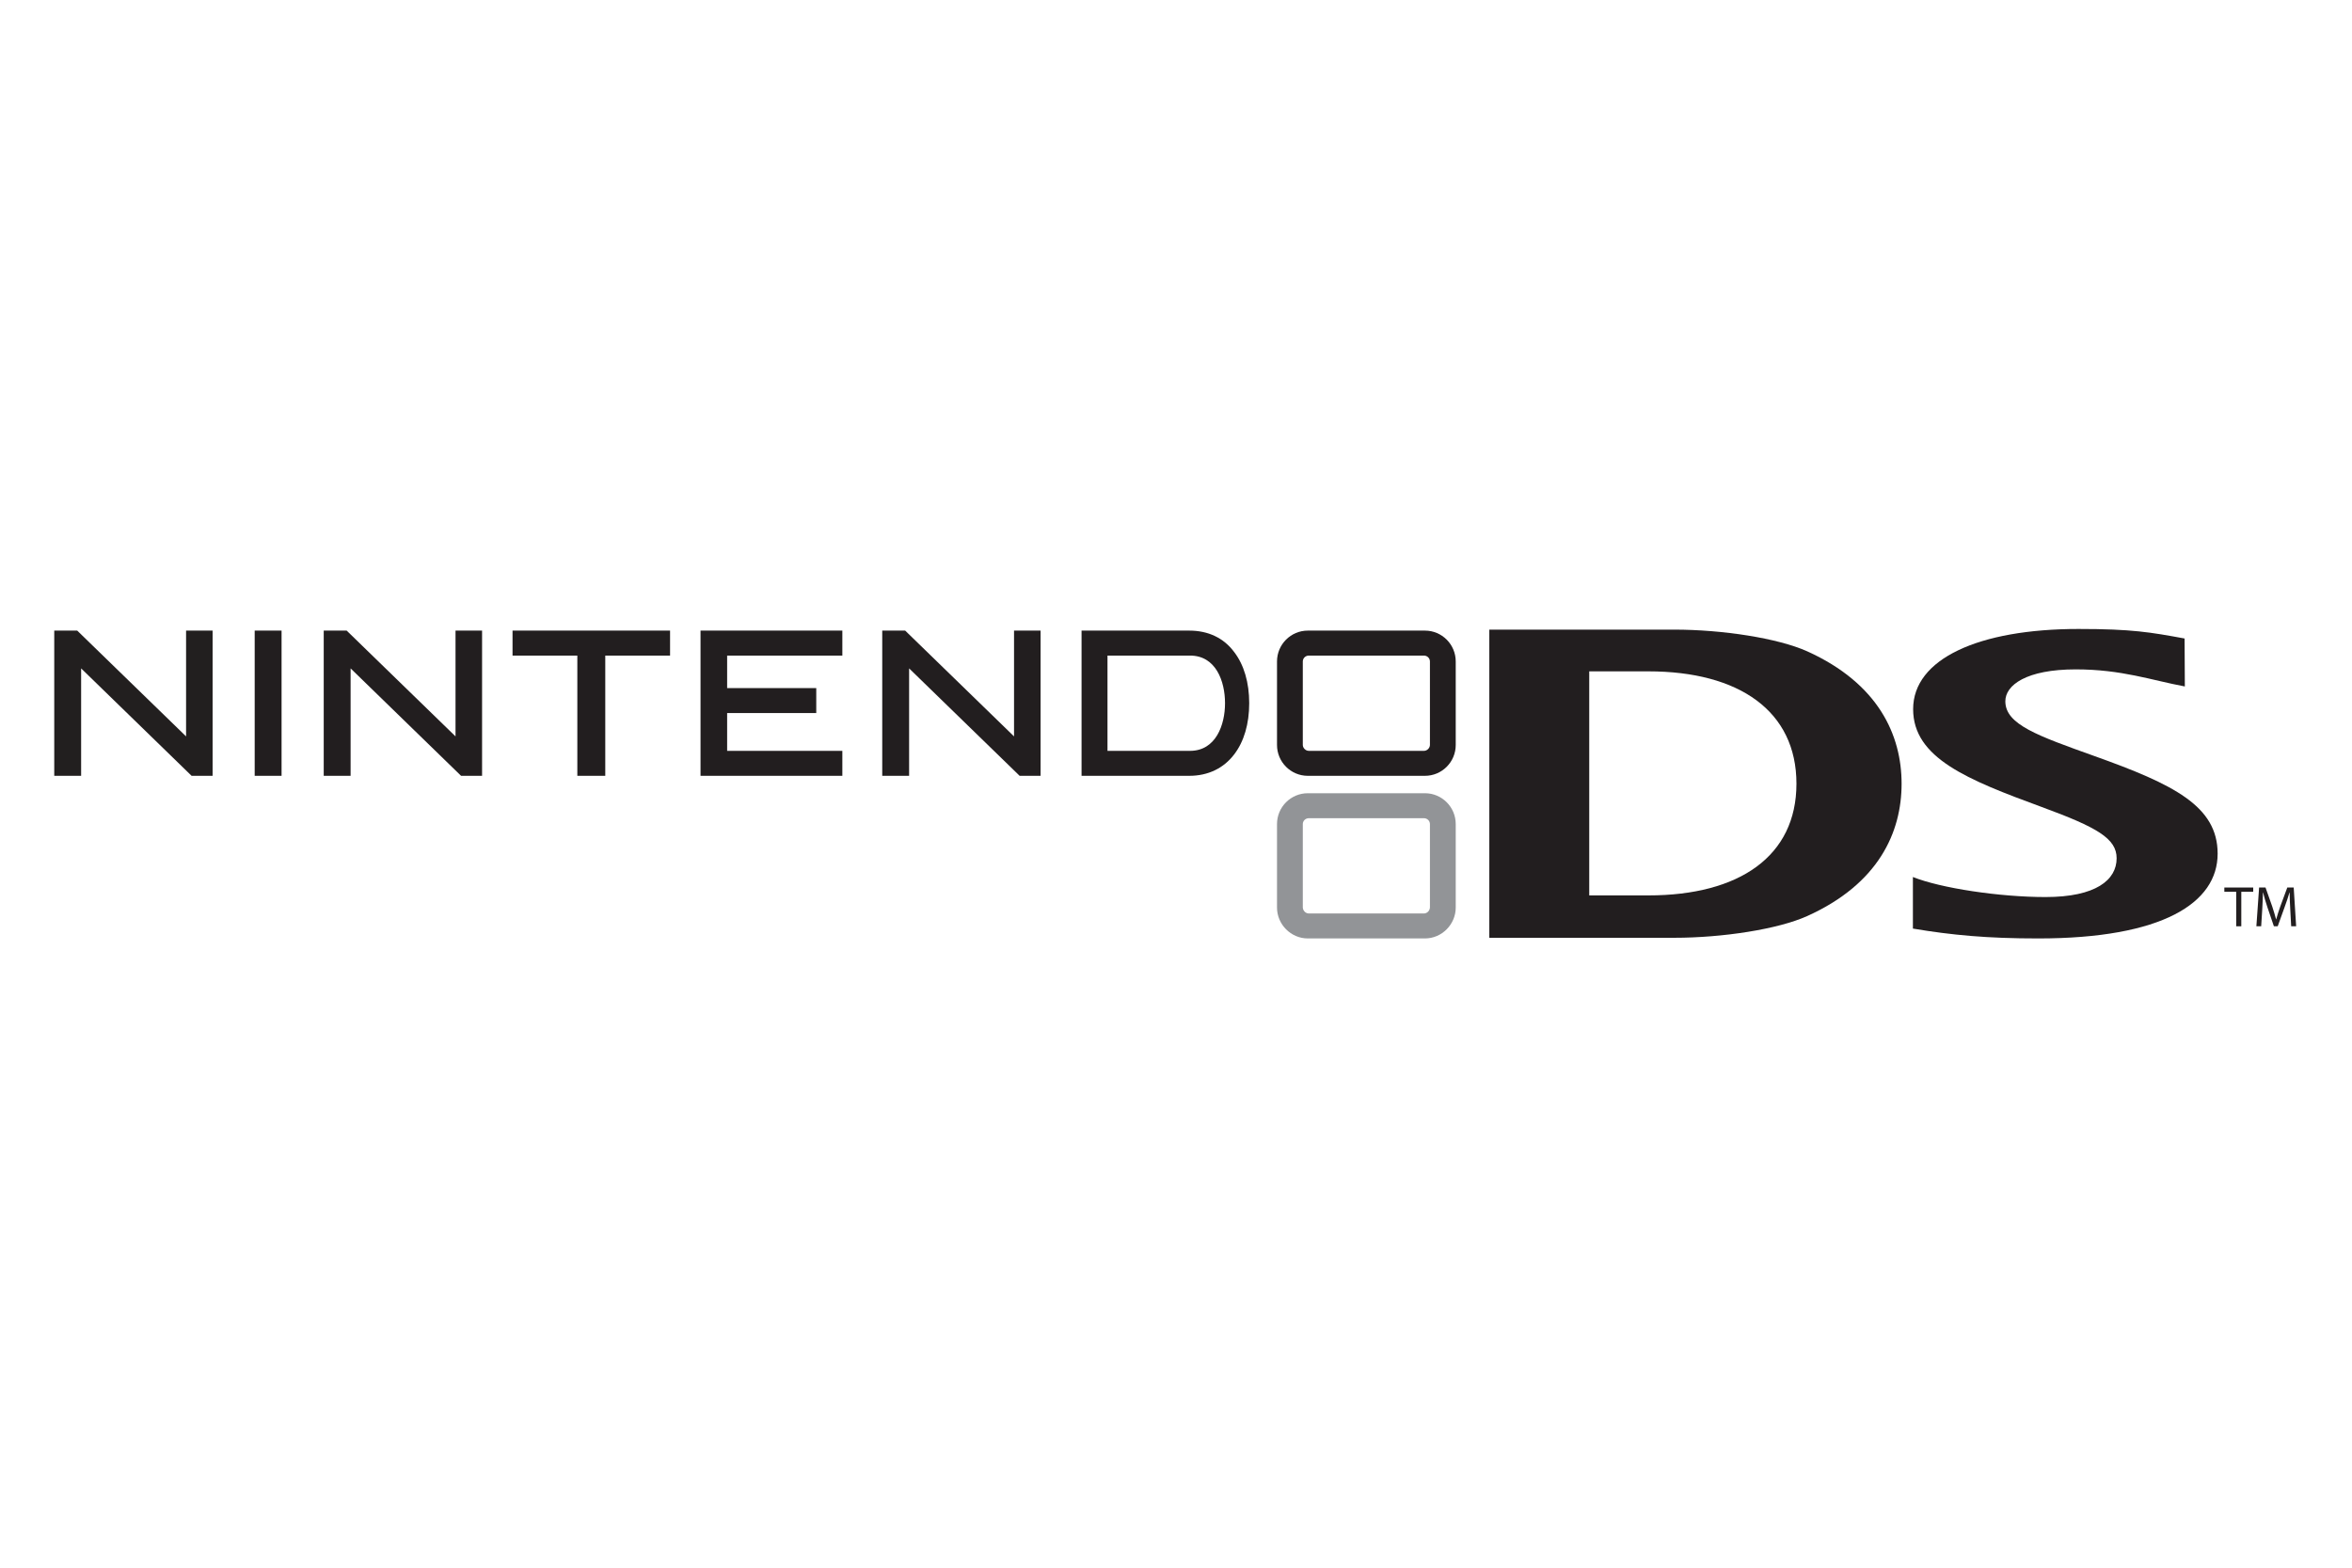
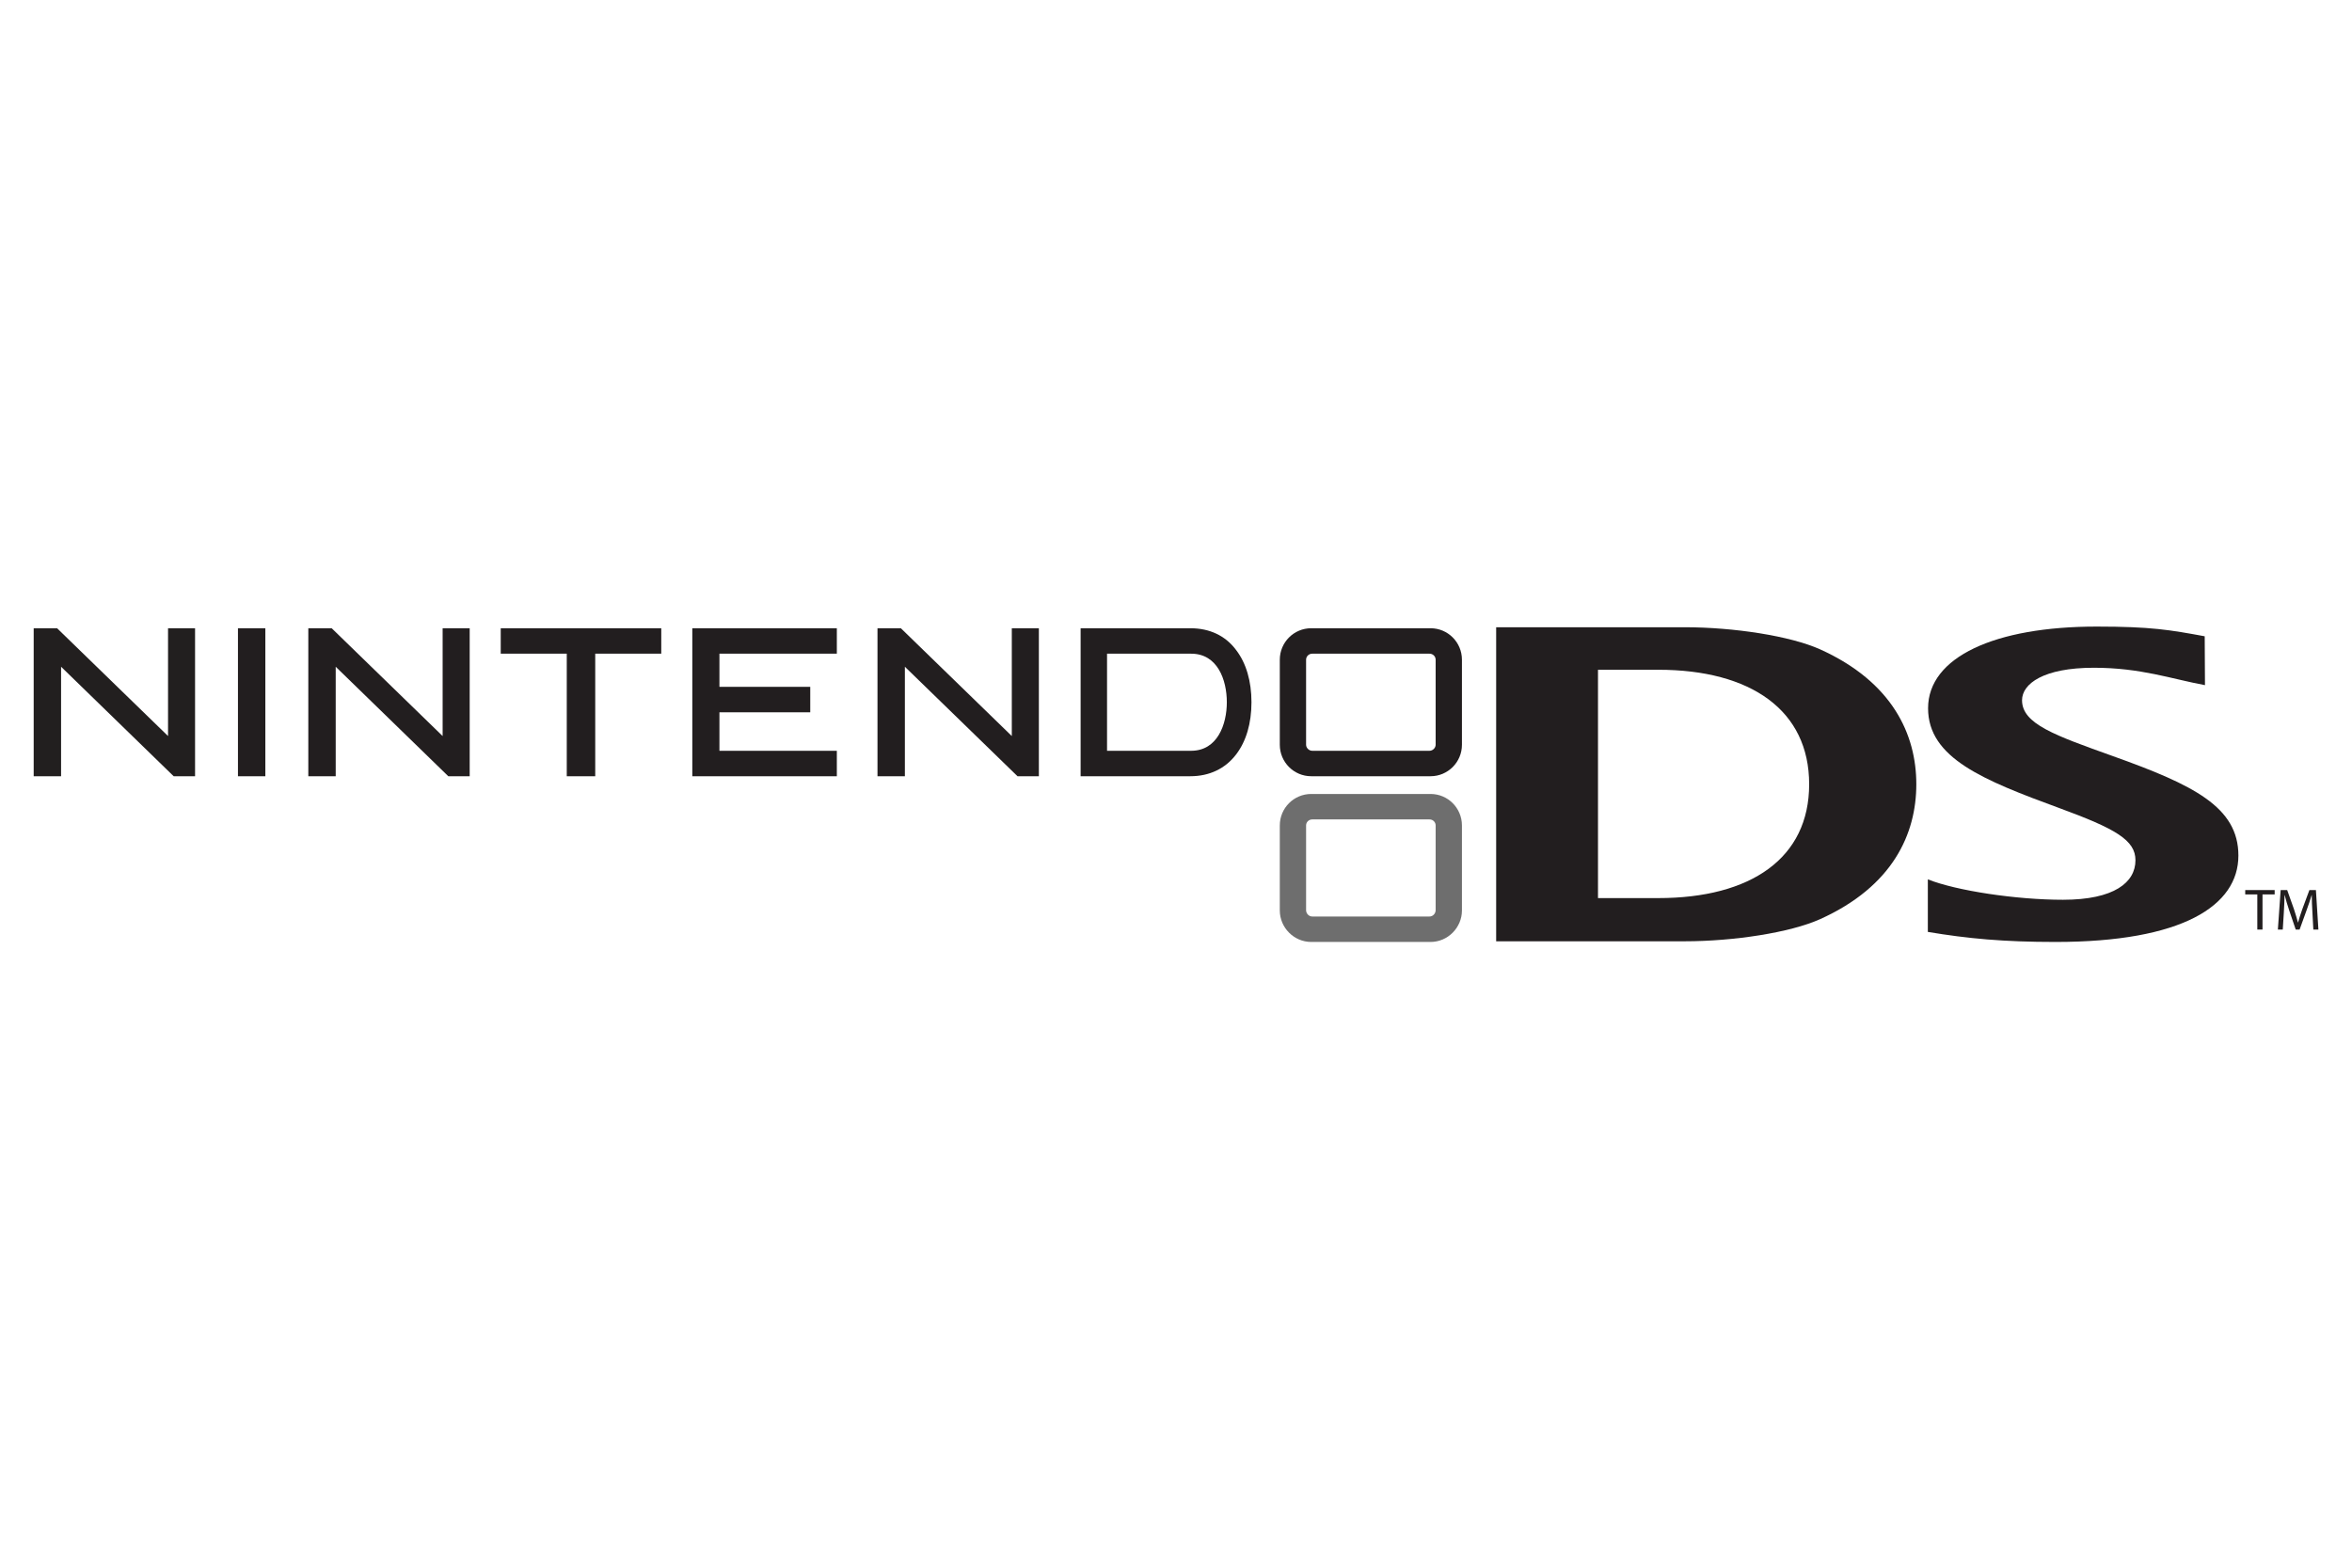
<svg xmlns="http://www.w3.org/2000/svg" viewBox="0 0 36 24" aria-hidden="true">
-   <g transform="translate(0.500,9.299) scale(0.0466)">
+   <g transform="translate(0.179,9.256) scale(0.04749)" fill="#000000">
+     <defs id="defs101578" />
    <g transform="translate(-35.53469,-263.1837)" id="layer1">
      <g transform="translate(7.088693,7.080902)" id="g101650">
-         <path d="M 487.389,354.599 C 487.389,355.679 486.504,356.65 485.414,356.65 L 447.618,356.65 C 446.517,356.65 445.632,355.679 445.632,354.599 L 445.632,327.293 C 445.632,326.214 446.517,325.351 447.618,325.351 L 485.414,325.351 C 486.504,325.351 487.389,326.214 487.389,327.293 L 487.389,354.599 z M 485.749,317.148 L 447.272,317.148 C 441.703,317.148 437.159,321.681 437.159,327.293 L 437.159,354.707 C 437.159,360.212 441.703,364.853 447.272,364.853 L 485.749,364.853 C 491.329,364.853 495.862,360.212 495.862,354.707 L 495.862,327.293 C 495.862,321.681 491.329,317.148 485.749,317.148" style="fill:#929497;fill-rule:nonzero;stroke:none" id="path100608" />
+         <path d="M 487.389,354.599 C 487.389,355.679 486.504,356.65 485.414,356.65 L 447.618,356.65 C 446.517,356.65 445.632,355.679 445.632,354.599 L 445.632,327.293 C 445.632,326.214 446.517,325.351 447.618,325.351 L 485.414,325.351 C 486.504,325.351 487.389,326.214 487.389,327.293 L 487.389,354.599 z M 485.749,317.148 L 447.272,317.148 C 441.703,317.148 437.159,321.681 437.159,327.293 L 437.159,354.707 C 437.159,360.212 441.703,364.853 447.272,364.853 L 485.749,364.853 C 491.329,364.853 495.862,360.212 495.862,354.707 L 495.862,327.293 C 495.862,321.681 491.329,317.148 485.749,317.148" style="fill:#6e6e6e;fill-rule:nonzero;stroke:none" id="path100608" />
        <path d="M 44.363,276.135 C 44.363,276.135 44.363,310.888 44.363,311.428 C 43.899,311.428 36.01,311.428 35.535,311.428 C 35.535,310.888 35.535,264.263 35.535,263.723 C 36.031,263.723 42.852,263.723 43.079,263.723 L 78.836,298.476 C 78.836,298.476 78.836,264.263 78.836,263.723 C 79.321,263.723 85.905,263.723 85.905,263.723 C 85.905,263.723 87.157,263.723 87.546,263.723 C 87.546,264.263 87.546,310.888 87.546,311.428 C 87.071,311.428 80.886,311.428 80.649,311.428 L 44.363,276.135" style="fill:#221f1f;fill-rule:nonzero;stroke:none" id="path100618" />
        <path d="M 132.876,276.135 C 132.876,276.135 132.876,310.888 132.876,311.428 C 132.401,311.428 124.533,311.428 124.047,311.428 C 124.047,310.888 124.047,264.263 124.047,263.723 C 124.544,263.723 131.354,263.723 131.581,263.723 L 167.337,298.476 C 167.337,298.476 167.337,264.263 167.337,263.723 C 167.823,263.723 174.417,263.723 174.417,263.723 C 174.417,263.723 175.68,263.723 176.058,263.723 C 176.058,264.263 176.058,310.888 176.058,311.428 C 175.572,311.428 169.399,311.428 169.161,311.428 L 132.876,276.135" style="fill:#221e1f;fill-rule:nonzero;stroke:none;stroke-width:0.05;stroke-linecap:butt;stroke-linejoin:miter;stroke-miterlimit:4;stroke-dasharray:none" id="path100622" />
        <path d="M 316.322,276.135 C 316.322,276.135 316.322,310.888 316.322,311.428 C 315.837,311.428 307.979,311.428 307.494,311.428 C 307.494,310.888 307.494,264.263 307.494,263.723 C 307.99,263.723 314.811,263.723 315.027,263.723 L 350.784,298.476 C 350.784,298.476 350.784,264.263 350.784,263.723 C 351.27,263.723 357.864,263.723 357.864,263.723 C 357.864,263.723 359.127,263.723 359.505,263.723 C 359.505,264.263 359.505,310.888 359.505,311.428 C 359.019,311.428 352.845,311.428 352.619,311.428 L 316.322,276.135" style="fill:#221e1f;fill-rule:nonzero;stroke:none;stroke-width:0.05;stroke-linecap:butt;stroke-linejoin:miter;stroke-miterlimit:4;stroke-dasharray:none" id="path100626" />
        <path d="M 108.57,263.723 C 108.57,263.723 109.822,263.723 110.2,263.723 C 110.2,264.263 110.2,310.888 110.2,311.428 C 109.736,311.428 101.846,311.428 101.371,311.428 C 101.371,310.888 101.371,264.263 101.371,263.723 C 101.857,263.723 108.57,263.723 108.57,263.723" style="fill:#221e1f;fill-rule:nonzero;stroke:none;stroke-width:0.05;stroke-linecap:butt;stroke-linejoin:miter;stroke-miterlimit:4;stroke-dasharray:none" id="path100630" />
        <path d="M 236.185,263.723 C 236.185,263.723 237.416,263.723 237.804,263.723 C 237.804,264.155 237.804,271.494 237.804,271.926 C 237.286,271.926 216.521,271.926 216.521,271.926 C 216.521,271.926 216.521,310.888 216.521,311.428 C 216.046,311.428 207.821,311.428 207.347,311.428 C 207.347,310.888 207.347,271.926 207.347,271.926 C 207.347,271.926 186.581,271.926 186.063,271.926 C 186.063,271.494 186.063,264.155 186.063,263.723 C 186.592,263.723 236.185,263.723 236.185,263.723" style="fill:#221e1f;fill-rule:nonzero;stroke:none;stroke-width:0.05;stroke-linecap:butt;stroke-linejoin:miter;stroke-miterlimit:4;stroke-dasharray:none" id="path100634" />
        <path d="M 292.74,263.723 C 292.74,263.723 294.013,263.723 294.391,263.723 C 294.391,264.155 294.391,271.494 294.391,271.926 C 293.884,271.926 256.551,271.926 256.551,271.926 L 256.551,282.611 C 256.551,282.611 285.325,282.611 285.822,282.611 C 285.822,283.15 285.822,290.274 285.822,290.813 C 285.325,290.813 256.551,290.813 256.551,290.813 L 256.551,303.225 C 256.551,303.225 293.884,303.225 294.391,303.225 C 294.391,303.657 294.391,310.888 294.391,311.428 C 293.884,311.428 248.316,311.428 247.809,311.428 C 247.809,310.888 247.809,264.263 247.809,263.723 C 248.316,263.723 292.74,263.723 292.74,263.723" style="fill:#221e1f;fill-rule:nonzero;stroke:none;stroke-width:0.05;stroke-linecap:butt;stroke-linejoin:miter;stroke-miterlimit:4;stroke-dasharray:none" id="path100638" />
        <path d="M 408.591,303.225 L 381.479,303.225 L 381.479,271.926 L 408.591,271.926 C 417.074,271.926 420.085,280.344 420.085,287.576 C 420.085,294.699 417.074,303.225 408.591,303.225 z M 423.075,270.739 C 419.621,266.098 414.516,263.723 408.342,263.723 C 408.342,263.723 373.481,263.723 372.963,263.723 C 372.963,264.263 372.963,310.888 372.963,311.428 C 373.481,311.428 408.342,311.428 408.342,311.428 C 414.516,311.428 419.621,308.945 423.075,304.412 C 426.313,300.203 428.029,294.375 428.029,287.576 C 428.029,280.776 426.313,274.948 423.075,270.739" style="fill:#221e1f;fill-rule:nonzero;stroke:none;stroke-width:0.05;stroke-linecap:butt;stroke-linejoin:miter;stroke-miterlimit:4;stroke-dasharray:none" id="path100642" />
        <path d="M 487.389,301.283 C 487.389,302.254 486.504,303.225 485.414,303.225 L 447.618,303.225 C 446.517,303.225 445.632,302.254 445.632,301.283 L 445.632,273.869 C 445.632,272.789 446.517,271.926 447.618,271.926 L 485.414,271.926 C 486.504,271.926 487.389,272.789 487.389,273.869 L 487.389,301.283 z M 485.749,263.723 L 447.272,263.723 C 441.703,263.723 437.159,268.256 437.159,273.869 L 437.159,301.283 C 437.159,306.895 441.703,311.428 447.272,311.428 L 485.749,311.428 C 491.329,311.428 495.862,306.895 495.862,301.283 L 495.862,273.869 C 495.862,268.256 491.329,263.723 485.749,263.723" style="fill:#221e1f;fill-rule:nonzero;stroke:none;stroke-width:0.05;stroke-linecap:butt;stroke-linejoin:miter;stroke-miterlimit:4;stroke-dasharray:none" id="path100646" />
        <path d="M 646.023,344.67 C 655.176,348.339 674.506,351.254 689.594,351.254 C 706.107,351.254 712.939,345.641 712.939,338.518 C 712.939,332.042 706.593,328.373 688.364,321.681 C 663.983,312.723 646.099,305.6 646.099,289.518 C 646.099,273.005 667.62,263.184 700.419,263.184 C 718.033,263.184 724.077,264.263 735.259,266.314 L 735.345,282.071 C 724.358,280.021 714.623,276.459 699.502,276.459 C 683.291,276.459 676.384,281.639 676.384,286.928 C 676.384,294.591 687.025,298.26 705.686,304.952 C 731.665,314.234 746.116,321.357 746.116,337.007 C 746.116,353.196 728.017,364.853 687.198,364.853 C 670.437,364.853 658.878,363.773 646.023,361.615 L 646.023,344.67" style="fill:#221e1f;fill-rule:nonzero;stroke:none;stroke-width:0.05;stroke-linecap:butt;stroke-linejoin:miter;stroke-miterlimit:4;stroke-dasharray:none" id="path100656" />
        <path d="M 559.141,277.106 L 539.713,277.106 L 539.713,350.714 L 559.141,350.714 C 588.961,350.714 607.773,337.87 607.773,314.018 C 607.773,290.166 588.961,277.106 559.141,277.106 z M 611.281,357.513 C 601.675,361.831 583.5,364.637 567.613,364.637 L 506.892,364.637 L 506.892,263.399 L 567.613,263.399 C 583.5,263.399 601.675,266.206 611.303,270.523 C 634.691,281.1 642.31,298.045 642.31,314.018 C 642.31,329.992 634.755,346.936 611.281,357.513" style="fill:#221e1f;fill-rule:nonzero;stroke:none;stroke-width:0.05;stroke-linecap:butt;stroke-linejoin:miter;stroke-miterlimit:4;stroke-dasharray:none" id="path100660" />
        <path d="M 752.214,349.527 L 748.318,349.527 L 748.318,348.124 L 757.805,348.124 L 757.805,349.527 L 753.887,349.527 L 753.887,360.859 L 752.214,360.859 L 752.214,349.527" style="fill:#221e1f;fill-rule:nonzero;stroke:none;stroke-width:0.05;stroke-linecap:butt;stroke-linejoin:miter;stroke-miterlimit:4;stroke-dasharray:none" id="path100678" />
        <path d="M 769.969,355.247 C 769.872,353.52 769.764,351.362 769.764,349.743 L 769.72,349.743 C 769.267,351.254 768.749,352.872 768.102,354.599 L 765.846,360.859 L 764.594,360.859 L 762.5,354.707 C 761.896,352.872 761.399,351.254 761.043,349.743 L 761,349.743 C 760.967,351.362 760.87,353.52 760.762,355.355 L 760.417,360.859 L 758.841,360.859 L 759.737,348.124 L 761.842,348.124 L 764.022,354.276 C 764.551,355.895 764.972,357.298 765.317,358.593 L 765.349,358.593 C 765.695,357.298 766.148,355.895 766.72,354.276 L 768.997,348.124 L 771.102,348.124 L 771.901,360.859 L 770.271,360.859 L 769.969,355.247" style="fill:#221e1f;fill-rule:nonzero;stroke:none;stroke-width:0.05;stroke-linecap:butt;stroke-linejoin:miter;stroke-miterlimit:4;stroke-dasharray:none" id="path100682" />
      </g>
    </g>
  </g>
</svg>
